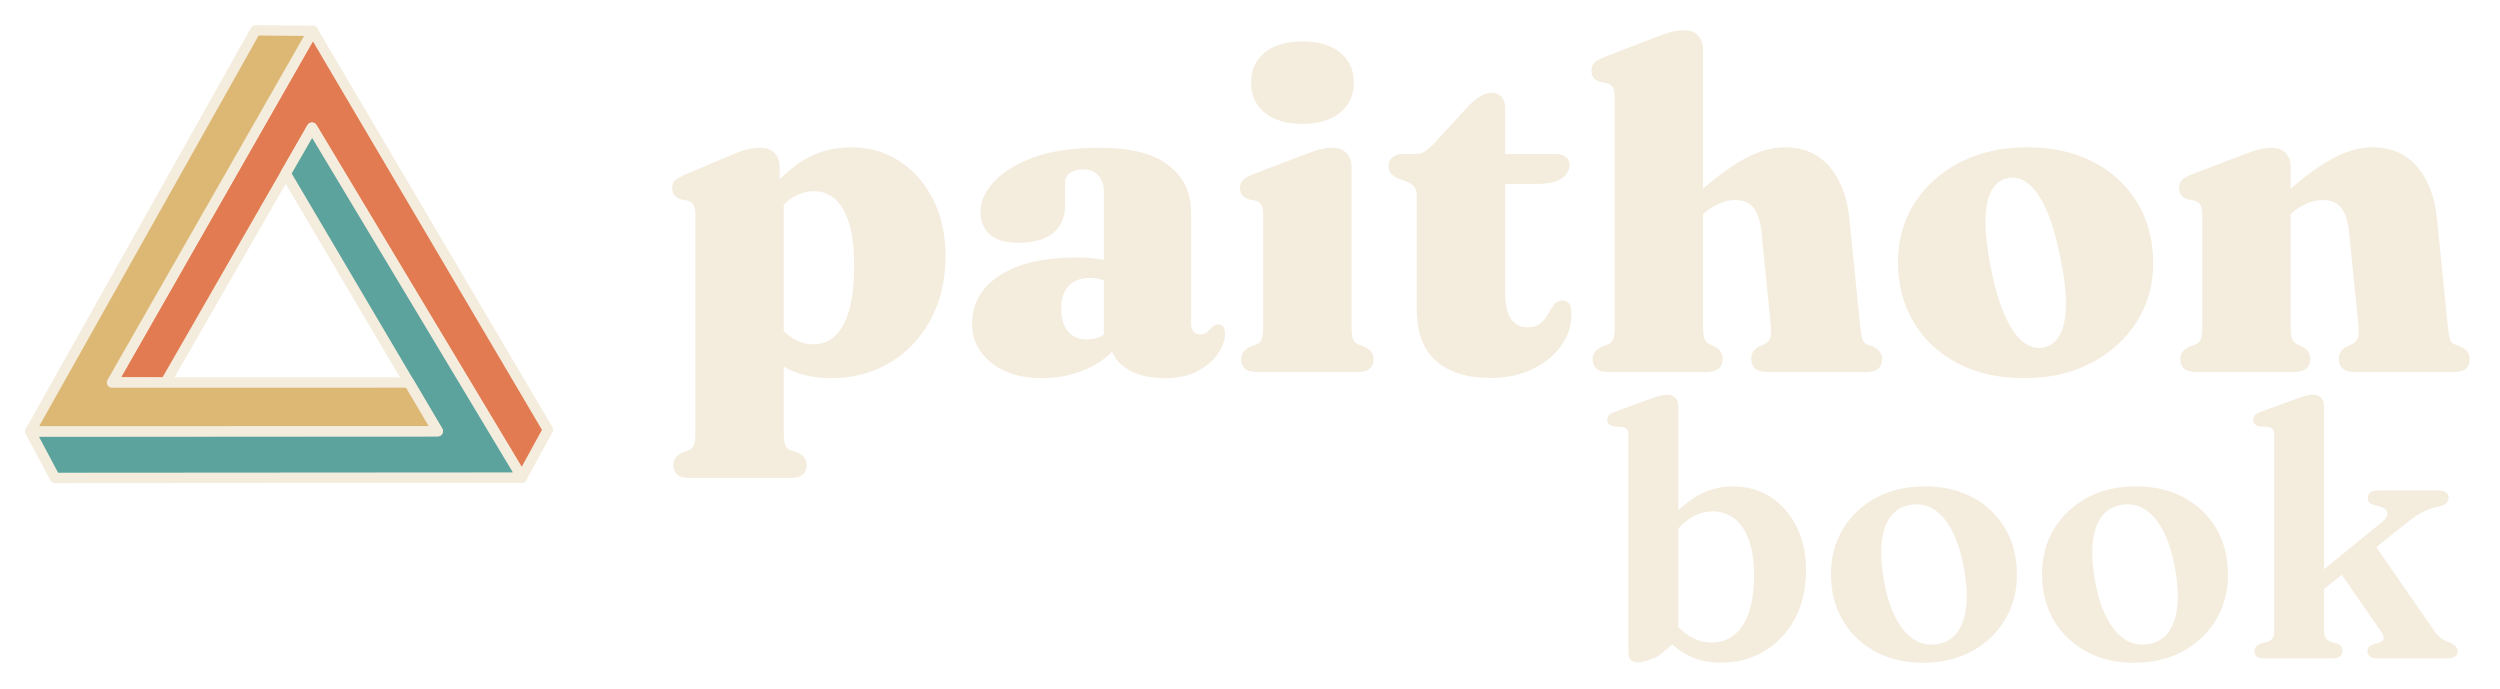
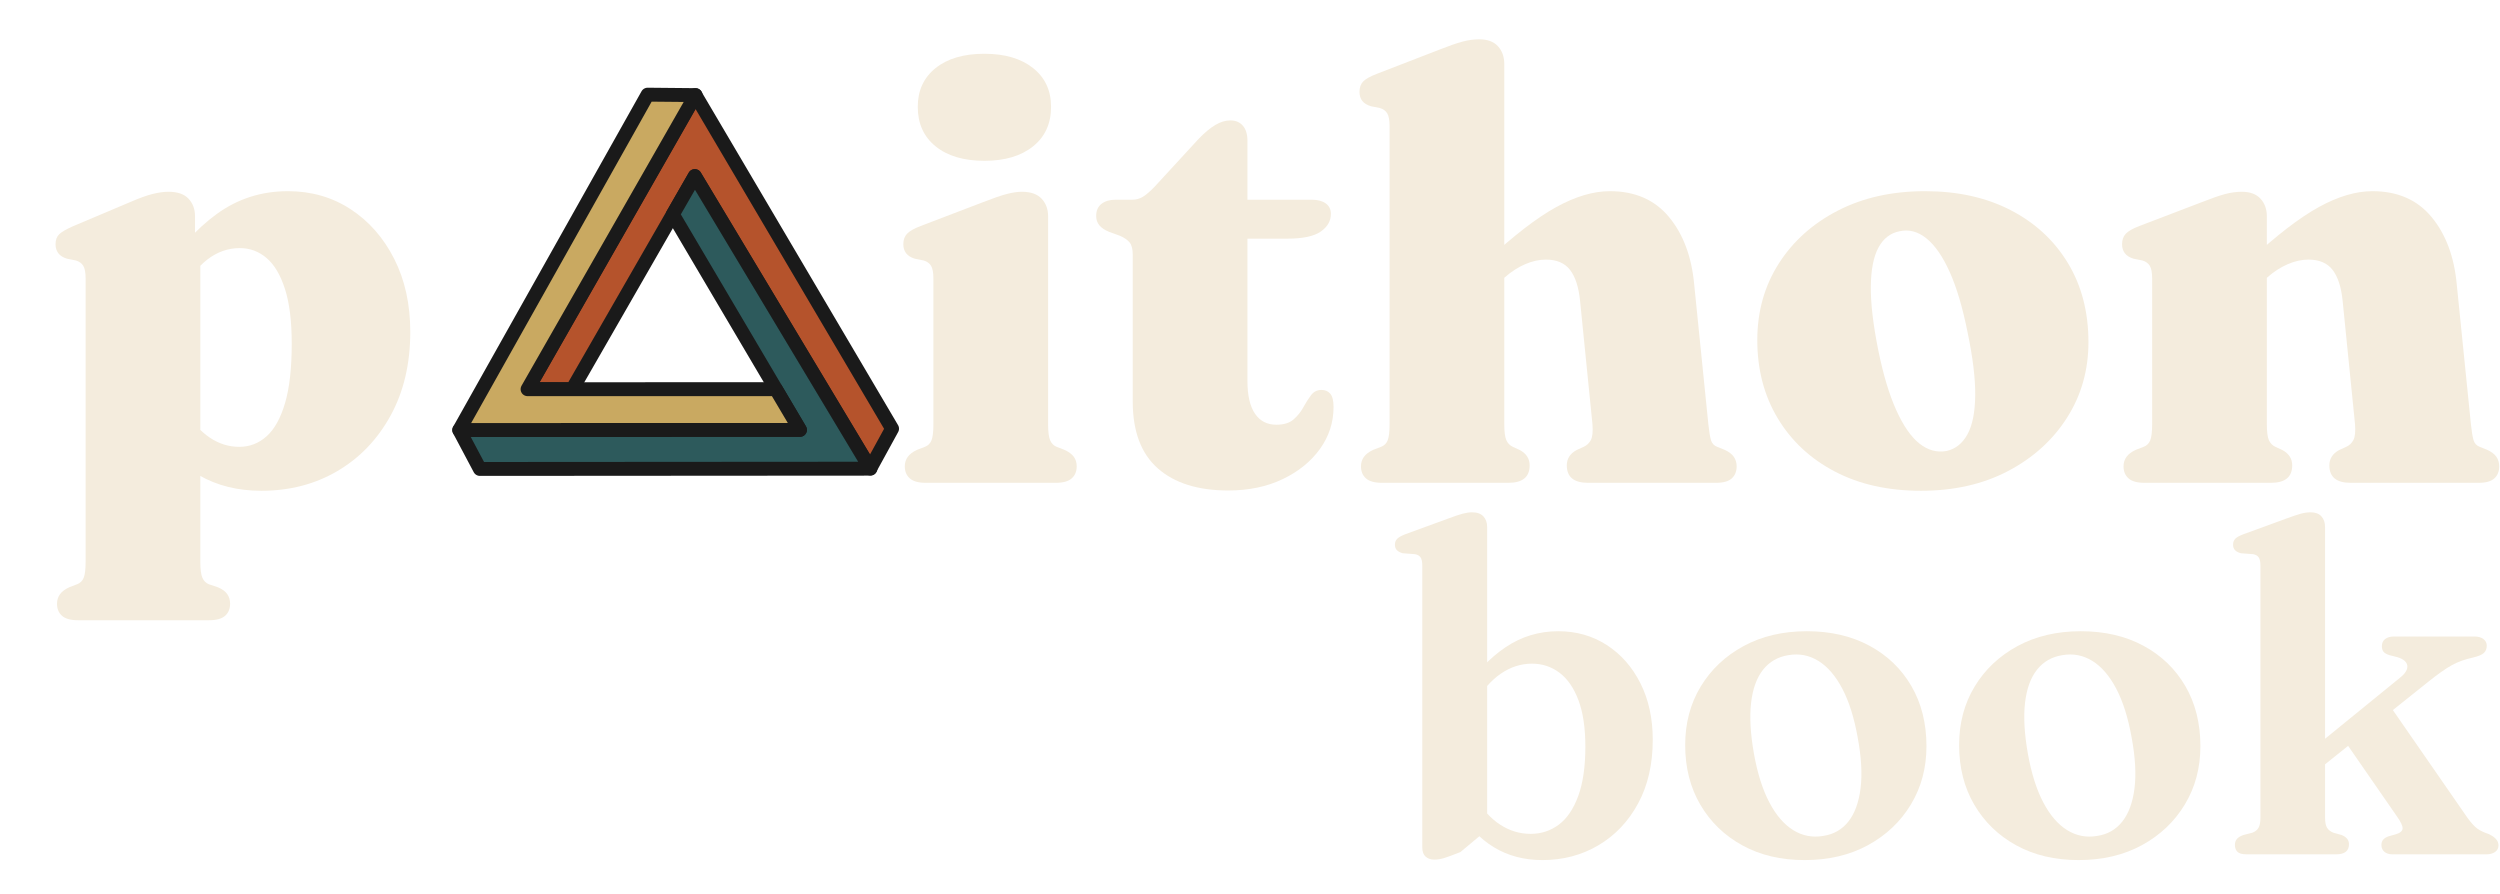
- <svg xmlns="http://www.w3.org/2000/svg" viewBox="-8.00 -98.24 660.15 181.83" role="img" aria-label="paithon book">
-   <g transform="translate(0,-90.240) scale(0.54862) translate(-15.625,-12.9906)" stroke="#F4ECDD" stroke-width="5" stroke-linejoin="round">
-     <path d="M 55.062,182.438 L 80.688,182.562 L 151.219,59.844 L 252.216,228.151 L 264.767,205.258 L 151.562,13.25 L 55.062,182.438 z" fill="#E27B52" />
-     <path d="M 15.625,206.062 L 27.5,228.438 L 252.305,228.283 L 151.232,59.859 L 138.549,81.934 L 211.734,205.927 L 15.625,206.062 z" fill="#5BA39C" />
-     <path d="M 124.056,12.991 L 15.639,206.025 L 211.764,205.968 L 197.881,182.512 L 54.949,182.532 L 151.674,13.254 L 124.056,12.991 z" fill="#DDB874" />
+ <svg xmlns="http://www.w3.org/2000/svg" viewBox="-8.00 -98.24 508.68 181.83" role="img" aria-label="Paithon Book">
+   <g transform="translate(0,0) scale(0.06,-0.06)" fill="#F4ECDD">
+     <path transform="translate(0,0)" d="M528 904V808L546 774V-268Q546 -306 553.0 -322.0Q560 -338 575 -344L605 -354Q627 -363 637.0 -377.0Q647 -391 647 -410Q647 -436 630.0 -451.0Q613 -466 576 -466H131Q94 -466 77.0 -451.0Q60 -436 60 -410Q60 -392 70.0 -378.0Q80 -364 102 -354L128 -344Q144 -338 150.5 -322.0Q157 -306 157 -268V693Q157 723 149.0 736.0Q141 749 124 754L94 760Q74 766 64.5 778.5Q55 791 55 809Q55 831 67.5 843.0Q80 855 114 870L308 952Q354 972 384.0 979.5Q414 987 438 987Q484 987 506.0 963.5Q528 940 528 904ZM475 632 411 697Q495 834 601.5 911.5Q708 989 843 989Q962 989 1055.5 928.0Q1149 867 1203.5 759.5Q1258 652 1258 512Q1258 350 1191.5 228.5Q1125 107 1011.0 40.0Q897 -27 753 -27Q633 -27 542.0 25.5Q451 78 386 184L485 254Q532 184 578.5 153.0Q625 122 678 122Q731 122 771.0 158.0Q811 194 833.5 271.0Q856 348 856 472Q856 586 833.0 657.5Q810 729 770.5 762.5Q731 796 680 796Q620 796 569.5 757.0Q519 718 475 632Z" />
+     <path transform="translate(2872,0)" d="M549 904V198Q549 160 556.0 144.0Q563 128 578 122L604 112Q626 102 636.0 88.5Q646 75 646 56Q646 30 629.0 15.0Q612 0 575 0H134Q97 0 80.0 15.0Q63 30 63 56Q63 74 73.0 88.0Q83 102 105 112L131 122Q147 128 153.5 144.0Q160 160 160 198V693Q160 723 152.0 736.0Q144 749 127 754L97 760Q77 766 67.5 778.5Q58 791 58 809Q58 831 70.5 844.5Q83 858 117 871L329 952Q380 972 409.0 979.5Q438 987 460 987Q505 987 527.0 963.5Q549 940 549 904ZM333 1092Q228 1092 167.5 1141.0Q107 1190 107 1275Q107 1358 167.5 1406.5Q228 1455 333 1455Q437 1455 498.0 1406.5Q559 1358 559 1275Q559 1190 498.0 1141.0Q437 1092 333 1092Z" />
+     <path transform="translate(3560,0)" d="M104 838 68 851Q46 860 35.0 873.0Q24 886 24 905Q24 932 42.0 946.0Q60 960 89 960H146Q166 960 182.5 970.0Q199 980 223 1005L372 1167Q402 1198 428.0 1213.5Q454 1229 479 1229Q506 1229 521.5 1211.0Q537 1193 537 1160V345Q537 272 562.5 234.5Q588 197 635 197Q673 197 693.5 215.0Q714 233 726.5 256.0Q739 279 752.5 297.0Q766 315 788 315Q807 315 818.0 302.0Q829 289 829 257Q829 179 783.0 115.0Q737 51 656.5 12.5Q576 -26 472 -26Q318 -26 233.0 49.0Q148 124 148 276V774Q148 802 137.5 815.0Q127 828 104 838ZM399 828V960H756Q785 960 802.5 947.5Q820 935 820 912Q820 876 785.5 852.0Q751 828 672 828Z" />
+     <path transform="translate(4419,0)" d="M549 1420V198Q549 160 556.0 144.5Q563 129 578 122L602 111Q635 93 635 59Q635 0 563 0H134Q97 0 80.0 15.0Q63 30 63 56Q63 74 73.0 88.0Q83 102 105 112L131 122Q147 128 153.5 144.0Q160 160 160 198V1210Q160 1240 152.0 1253.0Q144 1266 127 1271L97 1277Q77 1283 67.5 1295.0Q58 1307 58 1326Q58 1348 70.5 1361.0Q83 1374 117 1387L329 1469Q377 1488 406.5 1496.0Q436 1504 464 1504Q506 1504 527.5 1480.5Q549 1457 549 1420ZM514 665 458 725 490 754Q627 881 725.0 935.0Q823 989 907 989Q1035 989 1107.5 901.5Q1180 814 1193 673L1241 199Q1245 161 1250.0 144.5Q1255 128 1271 122L1296 112Q1318 102 1327.5 88.0Q1337 74 1337 56Q1337 30 1320.5 15.0Q1304 0 1267 0H833Q761 0 761 59Q761 93 794 111L818 122Q834 129 842.5 145.0Q851 161 848 199L806 617Q799 687 772.0 722.0Q745 757 690 757Q656 757 620.0 741.5Q584 726 551 697Z" />
+     <path transform="translate(5771,0)" d="M624 989Q790 989 914.5 924.5Q1039 860 1108.5 745.0Q1178 630 1178 477Q1178 335 1105.5 221.0Q1033 107 905.5 40.0Q778 -27 610 -27Q443 -27 318.5 38.0Q194 103 124.5 218.5Q55 334 55 484Q55 629 127.5 743.0Q200 857 328.0 923.0Q456 989 624 989ZM697 108Q742 118 767.5 164.0Q793 210 794.0 296.0Q795 382 768 511Q743 636 707.5 715.0Q672 794 628.5 829.0Q585 864 537 853Q491 844 466.0 798.0Q441 752 440.0 666.5Q439 581 465 451Q490 327 526.0 247.0Q562 167 605.0 133.0Q648 99 697 108Z" />
+     <path transform="translate(7005,0)" d="M549 904V198Q549 160 556.0 144.5Q563 129 578 122L602 111Q635 93 635 59Q635 0 563 0H134Q97 0 80.0 15.0Q63 30 63 56Q63 74 73.0 88.0Q83 102 105 112L131 122Q147 128 153.5 144.0Q160 160 160 198V693Q160 723 152.0 736.0Q144 749 127 754L97 760Q77 766 67.5 778.5Q58 791 58 809Q58 831 70.5 844.5Q83 858 117 871L329 952Q377 971 406.5 979.0Q436 987 464 987Q506 987 527.5 963.5Q549 940 549 904ZM514 665 458 725 490 754Q627 881 725.0 935.0Q823 989 907 989Q1035 989 1107.5 901.5Q1180 814 1193 673L1241 199Q1245 161 1250.0 144.5Q1255 128 1271 122L1296 112Q1318 102 1327.5 88.0Q1337 74 1337 56Q1337 30 1320.5 15.0Q1304 0 1267 0H833Q761 0 761 59Q761 93 794 111L818 122Q834 129 842.5 145.0Q851 161 848 199L806 617Q799 687 772.0 722.0Q745 757 690 757Q656 757 620.0 741.5Q584 726 551 697Z" />
  </g>
-   <g transform="translate(166.189,0) scale(0.06,-0.06)" fill="#F4ECDD">
-     <path transform="translate(0,0)" d="M528 904V808L546 774V-268Q546 -306 553.0 -322.0Q560 -338 575 -344L605 -354Q627 -363 637.0 -377.0Q647 -391 647 -410Q647 -436 630.0 -451.0Q613 -466 576 -466H131Q94 -466 77.0 -451.0Q60 -436 60 -410Q60 -392 70.0 -378.0Q80 -364 102 -354L128 -344Q144 -338 150.5 -322.0Q157 -306 157 -268V693Q157 723 149.0 736.0Q141 749 124 754L94 760Q74 766 64.5 778.5Q55 791 55 809Q55 831 67.5 843.0Q80 855 114 870L308 952Q354 972 384.0 979.5Q414 987 438 987Q484 987 506.0 963.5Q528 940 528 904ZM475 632 411 697Q495 834 601.5 911.5Q708 989 843 989Q962 989 1055.5 928.0Q1149 867 1203.5 759.5Q1258 652 1258 512Q1258 350 1191.5 228.5Q1125 107 1011.0 40.0Q897 -27 753 -27Q633 -27 542.0 25.5Q451 78 386 184L485 254Q532 184 578.5 153.0Q625 122 678 122Q731 122 771.0 158.0Q811 194 833.5 271.0Q856 348 856 472Q856 586 833.0 657.5Q810 729 770.5 762.5Q731 796 680 796Q620 796 569.5 757.0Q519 718 475 632Z" />
-     <path transform="translate(1312,0)" d="M672 135V157L643 159V793Q643 839 618.5 865.5Q594 892 552 892Q517 892 494.5 876.5Q472 861 472 836V732Q472 654 419.0 611.5Q366 569 267 569Q183 569 141.5 605.5Q100 642 100 706Q100 772 158.5 836.5Q217 901 332.5 944.0Q448 987 623 987Q828 987 927.5 910.0Q1027 833 1027 701V213Q1027 191 1037.0 178.5Q1047 166 1067 166Q1086 166 1096.5 175.0Q1107 184 1116 194Q1122 201 1129.5 205.5Q1137 210 1146 210Q1162 210 1169.0 198.5Q1176 187 1176 169Q1176 128 1146.0 82.5Q1116 37 1057.0 5.0Q998 -27 910 -27Q804 -27 738.0 18.5Q672 64 672 135ZM63 212Q63 346 184.0 425.0Q305 504 523 504Q584 504 630.0 495.5Q676 487 707 471L676 389Q651 402 628.5 408.0Q606 414 579 414Q522 414 488.5 379.0Q455 344 455 280Q455 213 486.0 178.0Q517 143 567 143Q603 143 634.5 159.5Q666 176 684 200L708 125Q658 53 566.0 13.0Q474 -27 370 -27Q232 -27 147.5 41.0Q63 109 63 212Z" />
-     <path transform="translate(2496,0)" d="M549 904V198Q549 160 556.0 144.0Q563 128 578 122L604 112Q626 102 636.0 88.5Q646 75 646 56Q646 30 629.0 15.0Q612 0 575 0H134Q97 0 80.0 15.0Q63 30 63 56Q63 74 73.0 88.0Q83 102 105 112L131 122Q147 128 153.5 144.0Q160 160 160 198V693Q160 723 152.0 736.0Q144 749 127 754L97 760Q77 766 67.5 778.5Q58 791 58 809Q58 831 70.5 844.5Q83 858 117 871L329 952Q380 972 409.0 979.5Q438 987 460 987Q505 987 527.0 963.5Q549 940 549 904ZM333 1092Q228 1092 167.5 1141.0Q107 1190 107 1275Q107 1358 167.5 1406.5Q228 1455 333 1455Q437 1455 498.0 1406.5Q559 1358 559 1275Q559 1190 498.0 1141.0Q437 1092 333 1092Z" />
-     <path transform="translate(3184,0)" d="M104 838 68 851Q46 860 35.0 873.0Q24 886 24 905Q24 932 42.0 946.0Q60 960 89 960H146Q166 960 182.5 970.0Q199 980 223 1005L372 1167Q402 1198 428.0 1213.5Q454 1229 479 1229Q506 1229 521.5 1211.0Q537 1193 537 1160V345Q537 272 562.5 234.5Q588 197 635 197Q673 197 693.5 215.0Q714 233 726.5 256.0Q739 279 752.5 297.0Q766 315 788 315Q807 315 818.0 302.0Q829 289 829 257Q829 179 783.0 115.0Q737 51 656.5 12.5Q576 -26 472 -26Q318 -26 233.0 49.0Q148 124 148 276V774Q148 802 137.5 815.0Q127 828 104 838ZM399 828V960H756Q785 960 802.5 947.5Q820 935 820 912Q820 876 785.5 852.0Q751 828 672 828Z" />
-     <path transform="translate(4043,0)" d="M549 1420V198Q549 160 556.0 144.5Q563 129 578 122L602 111Q635 93 635 59Q635 0 563 0H134Q97 0 80.0 15.0Q63 30 63 56Q63 74 73.0 88.0Q83 102 105 112L131 122Q147 128 153.5 144.0Q160 160 160 198V1210Q160 1240 152.0 1253.0Q144 1266 127 1271L97 1277Q77 1283 67.5 1295.0Q58 1307 58 1326Q58 1348 70.5 1361.0Q83 1374 117 1387L329 1469Q377 1488 406.5 1496.0Q436 1504 464 1504Q506 1504 527.5 1480.5Q549 1457 549 1420ZM514 665 458 725 490 754Q627 881 725.0 935.0Q823 989 907 989Q1035 989 1107.5 901.5Q1180 814 1193 673L1241 199Q1245 161 1250.0 144.5Q1255 128 1271 122L1296 112Q1318 102 1327.5 88.0Q1337 74 1337 56Q1337 30 1320.5 15.0Q1304 0 1267 0H833Q761 0 761 59Q761 93 794 111L818 122Q834 129 842.5 145.0Q851 161 848 199L806 617Q799 687 772.0 722.0Q745 757 690 757Q656 757 620.0 741.5Q584 726 551 697Z" />
-     <path transform="translate(5395,0)" d="M624 989Q790 989 914.5 924.5Q1039 860 1108.5 745.0Q1178 630 1178 477Q1178 335 1105.5 221.0Q1033 107 905.5 40.0Q778 -27 610 -27Q443 -27 318.5 38.0Q194 103 124.5 218.5Q55 334 55 484Q55 629 127.5 743.0Q200 857 328.0 923.0Q456 989 624 989ZM697 108Q742 118 767.5 164.0Q793 210 794.0 296.0Q795 382 768 511Q743 636 707.5 715.0Q672 794 628.5 829.0Q585 864 537 853Q491 844 466.0 798.0Q441 752 440.0 666.5Q439 581 465 451Q490 327 526.0 247.0Q562 167 605.0 133.0Q648 99 697 108Z" />
-     <path transform="translate(6629,0)" d="M549 904V198Q549 160 556.0 144.5Q563 129 578 122L602 111Q635 93 635 59Q635 0 563 0H134Q97 0 80.0 15.0Q63 30 63 56Q63 74 73.0 88.0Q83 102 105 112L131 122Q147 128 153.5 144.0Q160 160 160 198V693Q160 723 152.0 736.0Q144 749 127 754L97 760Q77 766 67.5 778.5Q58 791 58 809Q58 831 70.5 844.5Q83 858 117 871L329 952Q377 971 406.5 979.0Q436 987 464 987Q506 987 527.5 963.5Q549 940 549 904ZM514 665 458 725 490 754Q627 881 725.0 935.0Q823 989 907 989Q1035 989 1107.5 901.5Q1180 814 1193 673L1241 199Q1245 161 1250.0 144.5Q1255 128 1271 122L1296 112Q1318 102 1327.5 88.0Q1337 74 1337 56Q1337 30 1320.5 15.0Q1304 0 1267 0H833Q761 0 761 59Q761 93 794 111L818 122Q834 129 842.5 145.0Q851 161 848 199L806 617Q799 687 772.0 722.0Q745 757 690 757Q656 757 620.0 741.5Q584 726 551 697Z" />
+   <g id="pt-tri" transform="translate(79.920,-83.572) scale(0.353488)" stroke="#1A1A1A" stroke-width="8" stroke-linejoin="round">
+     <path d="M 55.062,182.438 L 80.688,182.562 L 151.219,59.844 L 252.216,228.151 L 264.767,205.258 L 151.562,13.25 L 55.062,182.438 z" fill="#B5532C" />
+     <path d="M 15.625,206.062 L 27.5,228.438 L 252.305,228.283 L 151.232,59.859 L 138.549,81.934 L 211.734,205.927 L 15.625,206.062 z" fill="#2D5A5C" />
+     <path d="M 124.056,12.991 L 15.639,206.025 L 211.764,205.968 L 197.881,182.512 L 54.949,182.532 L 151.674,13.254 L 124.056,12.991 z" fill="#C9A961" />
  </g>
-   <g id="pt-book" transform="translate(415.069,75.592) scale(0.0468,-0.0468)" fill="#F4ECDD">
+   <g id="pt-book" transform="translate(274.469,75.592) scale(0.0468,-0.0468)" fill="#F4ECDD">
    <path transform="translate(0,0)" d="M430 1423V107L314 10Q264 -10 242.0 -16.5Q220 -23 200 -23Q177 -23 162.5 -10.0Q148 3 148 30V1255Q148 1280 140.5 1291.0Q133 1302 116 1305L63 1309Q45 1314 37.0 1323.0Q29 1332 29 1346Q29 1362 39.0 1372.0Q49 1382 75 1392L261 1460Q301 1475 323.5 1481.0Q346 1487 364 1487Q397 1487 413.5 1469.5Q430 1452 430 1423ZM373 652 328 709Q408 832 511.0 901.0Q614 970 739 970Q857 970 950.0 910.0Q1043 850 1096.5 743.5Q1150 637 1150 498Q1150 339 1086.5 221.5Q1023 104 914.0 39.5Q805 -25 670 -25Q551 -25 459.0 31.0Q367 87 307 193L376 251Q425 169 486.5 129.0Q548 89 619 89Q688 89 741.5 129.0Q795 169 826.0 253.5Q857 338 857 468Q857 590 827.0 670.0Q797 750 744.5 789.5Q692 829 625 829Q553 829 489.5 785.5Q426 742 373 652Z" />
    <path transform="translate(1220,0)" d="M600 970Q755 970 872.0 907.0Q989 844 1054.5 731.5Q1120 619 1120 470Q1120 329 1052.5 217.0Q985 105 866.0 40.0Q747 -25 590 -25Q436 -25 319.5 39.0Q203 103 137.0 215.5Q71 328 71 475Q71 618 138.5 729.5Q206 841 325.0 905.5Q444 970 600 970ZM671 80Q739 90 780.5 142.5Q822 195 833.5 287.0Q845 379 821 508Q798 637 754.0 720.5Q710 804 650.0 841.0Q590 878 520 866Q451 855 409.5 802.5Q368 750 357.5 658.5Q347 567 370 437Q393 309 437.0 225.5Q481 142 541.0 105.0Q601 68 671 80Z" />
    <path transform="translate(2411,0)" d="M600 970Q755 970 872.0 907.0Q989 844 1054.5 731.5Q1120 619 1120 470Q1120 329 1052.5 217.0Q985 105 866.0 40.0Q747 -25 590 -25Q436 -25 319.5 39.0Q203 103 137.0 215.5Q71 328 71 475Q71 618 138.5 729.5Q206 841 325.0 905.5Q444 970 600 970ZM671 80Q739 90 780.5 142.5Q822 195 833.5 287.0Q845 379 821 508Q798 637 754.0 720.5Q710 804 650.0 841.0Q590 878 520 866Q451 855 409.5 802.5Q368 750 357.5 658.5Q347 567 370 437Q393 309 437.0 225.5Q481 142 541.0 105.0Q601 68 671 80Z" />
    <path transform="translate(3602,0)" d="M130 0Q101 0 90.0 11.0Q79 22 79 41Q79 56 87.5 66.5Q96 77 116 84L155 94Q173 101 181.5 115.0Q190 129 190 160V1255Q190 1280 182.5 1291.0Q175 1302 158 1305L105 1309Q87 1314 79.0 1323.0Q71 1332 71 1346Q71 1362 80.5 1372.0Q90 1382 117 1392L303 1460Q341 1474 364.0 1480.5Q387 1487 408 1487Q439 1487 455.0 1469.5Q471 1452 471 1423V160Q471 129 480.0 115.0Q489 101 507 94L543 84Q575 71 575 44Q575 0 519 0ZM387 434 797 768Q832 796 828.5 820.5Q825 845 786 857L751 866Q732 872 725.0 881.0Q718 890 718 905Q718 925 732.0 936.0Q746 947 771 947H1121Q1145 947 1159.5 936.0Q1174 925 1174 907Q1174 888 1162.0 876.0Q1150 864 1112 855Q1061 844 1021.5 822.0Q982 800 922 752L418 349ZM734 673 1090 159Q1114 126 1132.0 112.5Q1150 99 1183 88Q1204 78 1214.5 66.0Q1225 54 1225 39Q1225 21 1210.5 10.5Q1196 0 1172 0H764Q742 0 729.0 11.0Q716 22 716 41Q716 54 723.0 63.0Q730 72 746 78L778 87Q806 95 808.0 111.5Q810 128 782 167L546 508Z" />
  </g>
</svg>
